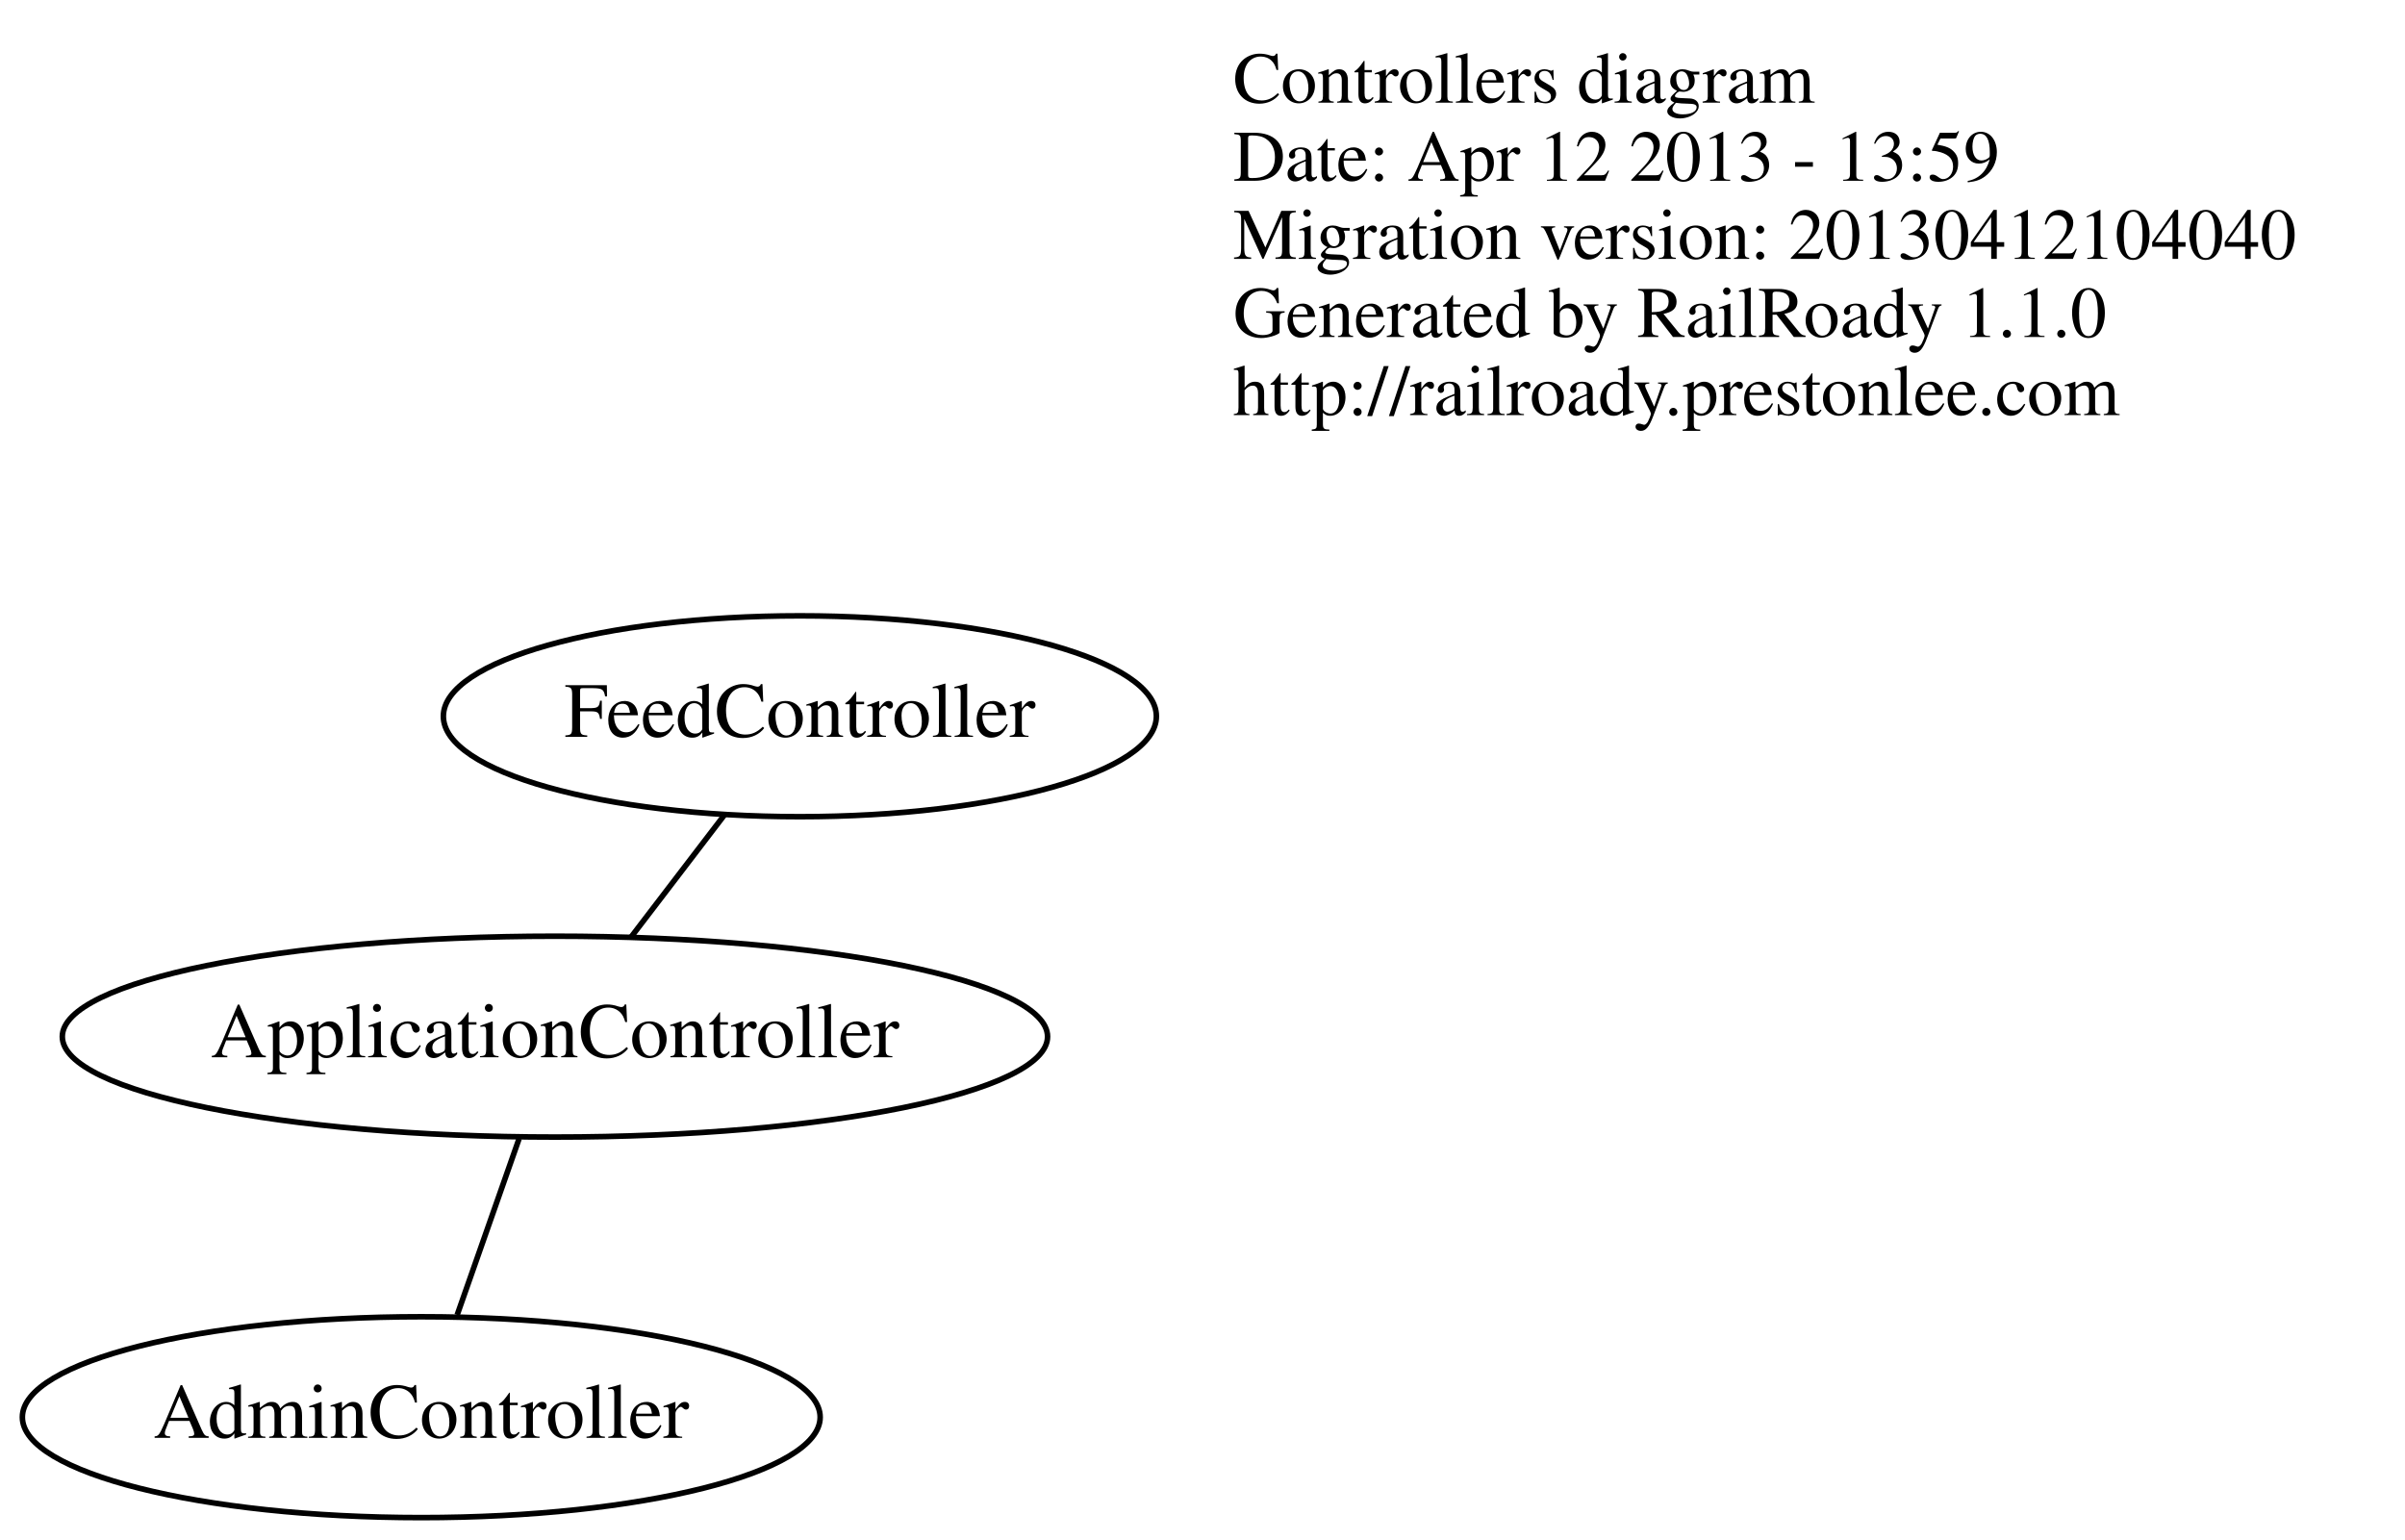
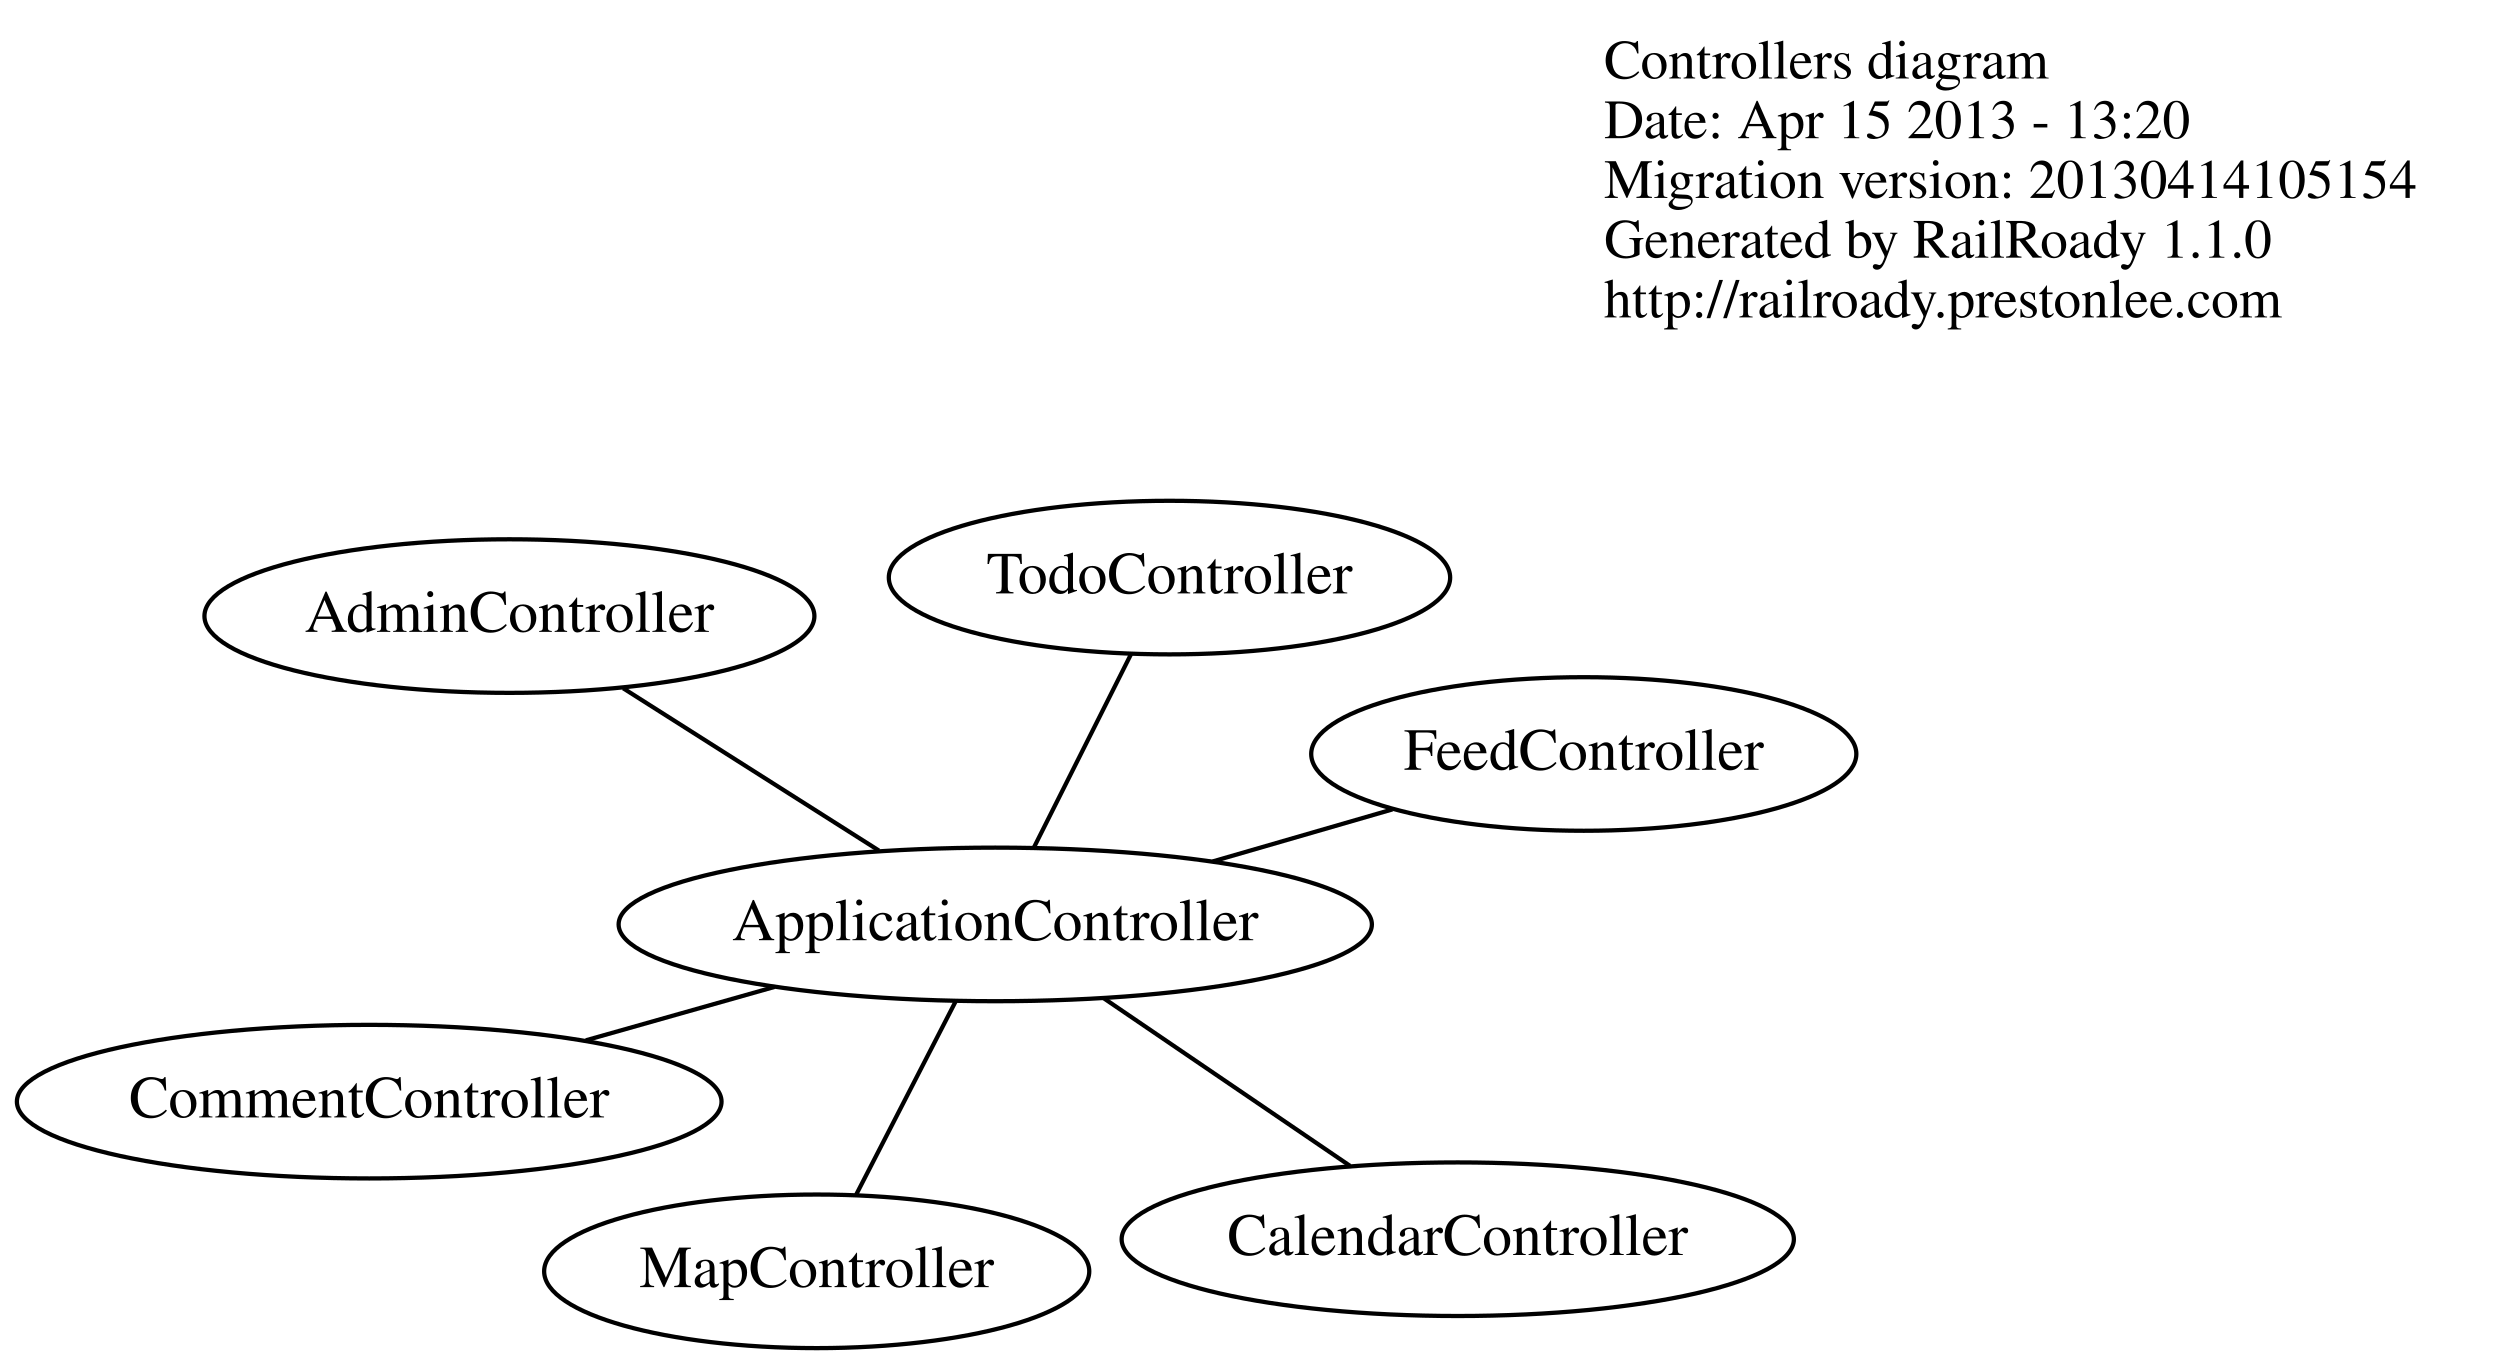
- <svg xmlns="http://www.w3.org/2000/svg" width="431pt" height="276pt" viewBox="0.00 0.00 431.00 276.00">
-   <g id="graph0" class="graph" transform="scale(1 1) rotate(0) translate(4 272)">
-     <polygon fill="white" stroke="white" points="-4,5 -4,-272 428,-272 428,5 -4,5" />
+ <svg xmlns="http://www.w3.org/2000/svg" width="586pt" height="320pt" viewBox="0.00 0.00 586.00 320.00">
+   <g id="graph0" class="graph" transform="scale(1 1) rotate(0) translate(4 316)">
+     <polygon fill="white" stroke="white" points="-4,5 -4,-316 583,-316 583,5 -4,5" />
    <g id="node1" class="node">
-       <text text-anchor="start" x="217" y="-253.6" font-family="Times,serif" font-size="13.00">Controllers diagram</text>
-       <text text-anchor="start" x="217" y="-239.6" font-family="Times,serif" font-size="13.00">Date: Apr 12 2013 - 13:59</text>
-       <text text-anchor="start" x="217" y="-225.6" font-family="Times,serif" font-size="13.00">Migration version: 20130412104040</text>
-       <text text-anchor="start" x="217" y="-211.6" font-family="Times,serif" font-size="13.00">Generated by RailRoady 1.1.0</text>
-       <text text-anchor="start" x="217" y="-197.6" font-family="Times,serif" font-size="13.00">http://railroady.prestonlee.com</text>
+       <text text-anchor="start" x="372" y="-297.6" font-family="Times,serif" font-size="13.00">Controllers diagram</text>
+       <text text-anchor="start" x="372" y="-283.6" font-family="Times,serif" font-size="13.00">Date: Apr 15 2013 - 13:20</text>
+       <text text-anchor="start" x="372" y="-269.6" font-family="Times,serif" font-size="13.00">Migration version: 20130414105154</text>
+       <text text-anchor="start" x="372" y="-255.6" font-family="Times,serif" font-size="13.00">Generated by RailRoady 1.1.0</text>
+       <text text-anchor="start" x="372" y="-241.6" font-family="Times,serif" font-size="13.00">http://railroady.prestonlee.com</text>
    </g>
    <g id="node2" class="node">
-       <ellipse fill="none" stroke="black" cx="95.451" cy="-86.206" rx="88.284" ry="18" />
-       <text text-anchor="middle" x="95.451" y="-82.506" font-family="Times,serif" font-size="14.00">ApplicationController</text>
+       <ellipse fill="none" stroke="black" cx="82.543" cy="-57.774" rx="82.585" ry="18" />
+       <text text-anchor="middle" x="82.543" y="-54.074" font-family="Times,serif" font-size="14.00">CommentController</text>
    </g>
    <g id="node3" class="node">
-       <ellipse fill="none" stroke="black" cx="139.346" cy="-143.625" rx="63.889" ry="18" />
-       <text text-anchor="middle" x="139.346" y="-139.925" font-family="Times,serif" font-size="14.00">FeedController</text>
+       <ellipse fill="none" stroke="black" cx="229.288" cy="-99.316" rx="88.284" ry="18" />
+       <text text-anchor="middle" x="229.288" y="-95.616" font-family="Times,serif" font-size="14.00">ApplicationController</text>
    </g>
    <g id="edge1" class="edge">
-       <path fill="none" stroke="black" d="M109.099,-104.059C114.434,-111.039 120.537,-119.022 125.857,-125.981" />
+       <path fill="none" stroke="black" d="M177.551,-84.67C163.193,-80.605 147.621,-76.197 133.319,-72.148" />
    </g>
    <g id="node4" class="node">
-       <ellipse fill="none" stroke="black" cx="71.494" cy="-18" rx="71.487" ry="18" />
-       <text text-anchor="middle" x="71.494" y="-14.3" font-family="Times,serif" font-size="14.00">AdminController</text>
+       <ellipse fill="none" stroke="black" cx="337.697" cy="-25.528" rx="78.786" ry="18" />
+       <text text-anchor="middle" x="337.697" y="-21.828" font-family="Times,serif" font-size="14.00">CalendarController</text>
    </g>
    <g id="edge2" class="edge">
-       <path fill="none" stroke="black" d="M89.031,-67.928C85.593,-58.142 81.371,-46.122 77.931,-36.328" />
+       <path fill="none" stroke="black" d="M254.705,-82.016C272.103,-70.174 295.075,-54.538 312.439,-42.72" />
+     </g>
+     <g id="node5" class="node">
+       <ellipse fill="none" stroke="black" cx="270.128" cy="-180.613" rx="65.789" ry="18" />
+       <text text-anchor="middle" x="270.128" y="-176.913" font-family="Times,serif" font-size="14.00">TodoController</text>
+     </g>
+     <g id="edge3" class="edge">
+       <path fill="none" stroke="black" d="M238.352,-117.358C245.12,-130.831 254.328,-149.161 261.09,-162.621" />
+     </g>
+     <g id="node6" class="node">
+       <ellipse fill="none" stroke="black" cx="367.236" cy="-139.267" rx="63.889" ry="18" />
+       <text text-anchor="middle" x="367.236" y="-135.567" font-family="Times,serif" font-size="14.00">FeedController</text>
+     </g>
+     <g id="edge4" class="edge">
+       <path fill="none" stroke="black" d="M280.263,-114.079C294.078,-118.08 308.929,-122.381 322.38,-126.276" />
+     </g>
+     <g id="node7" class="node">
+       <ellipse fill="none" stroke="black" cx="115.408" cy="-171.592" rx="71.487" ry="18" />
+       <text text-anchor="middle" x="115.408" y="-167.892" font-family="Times,serif" font-size="14.00">AdminController</text>
+     </g>
+     <g id="edge5" class="edge">
+       <path fill="none" stroke="black" d="M202.011,-116.628C183.85,-128.154 160.103,-143.226 142.069,-154.671" />
+     </g>
+     <g id="node8" class="node">
+       <ellipse fill="none" stroke="black" cx="187.435" cy="-18" rx="63.889" ry="18" />
+       <text text-anchor="middle" x="187.435" y="-14.3" font-family="Times,serif" font-size="14.00">MapController</text>
+     </g>
+     <g id="edge6" class="edge">
+       <path fill="none" stroke="black" d="M219.999,-81.269C213.064,-67.794 203.627,-49.459 196.697,-35.996" />
    </g>
  </g>
</svg>
